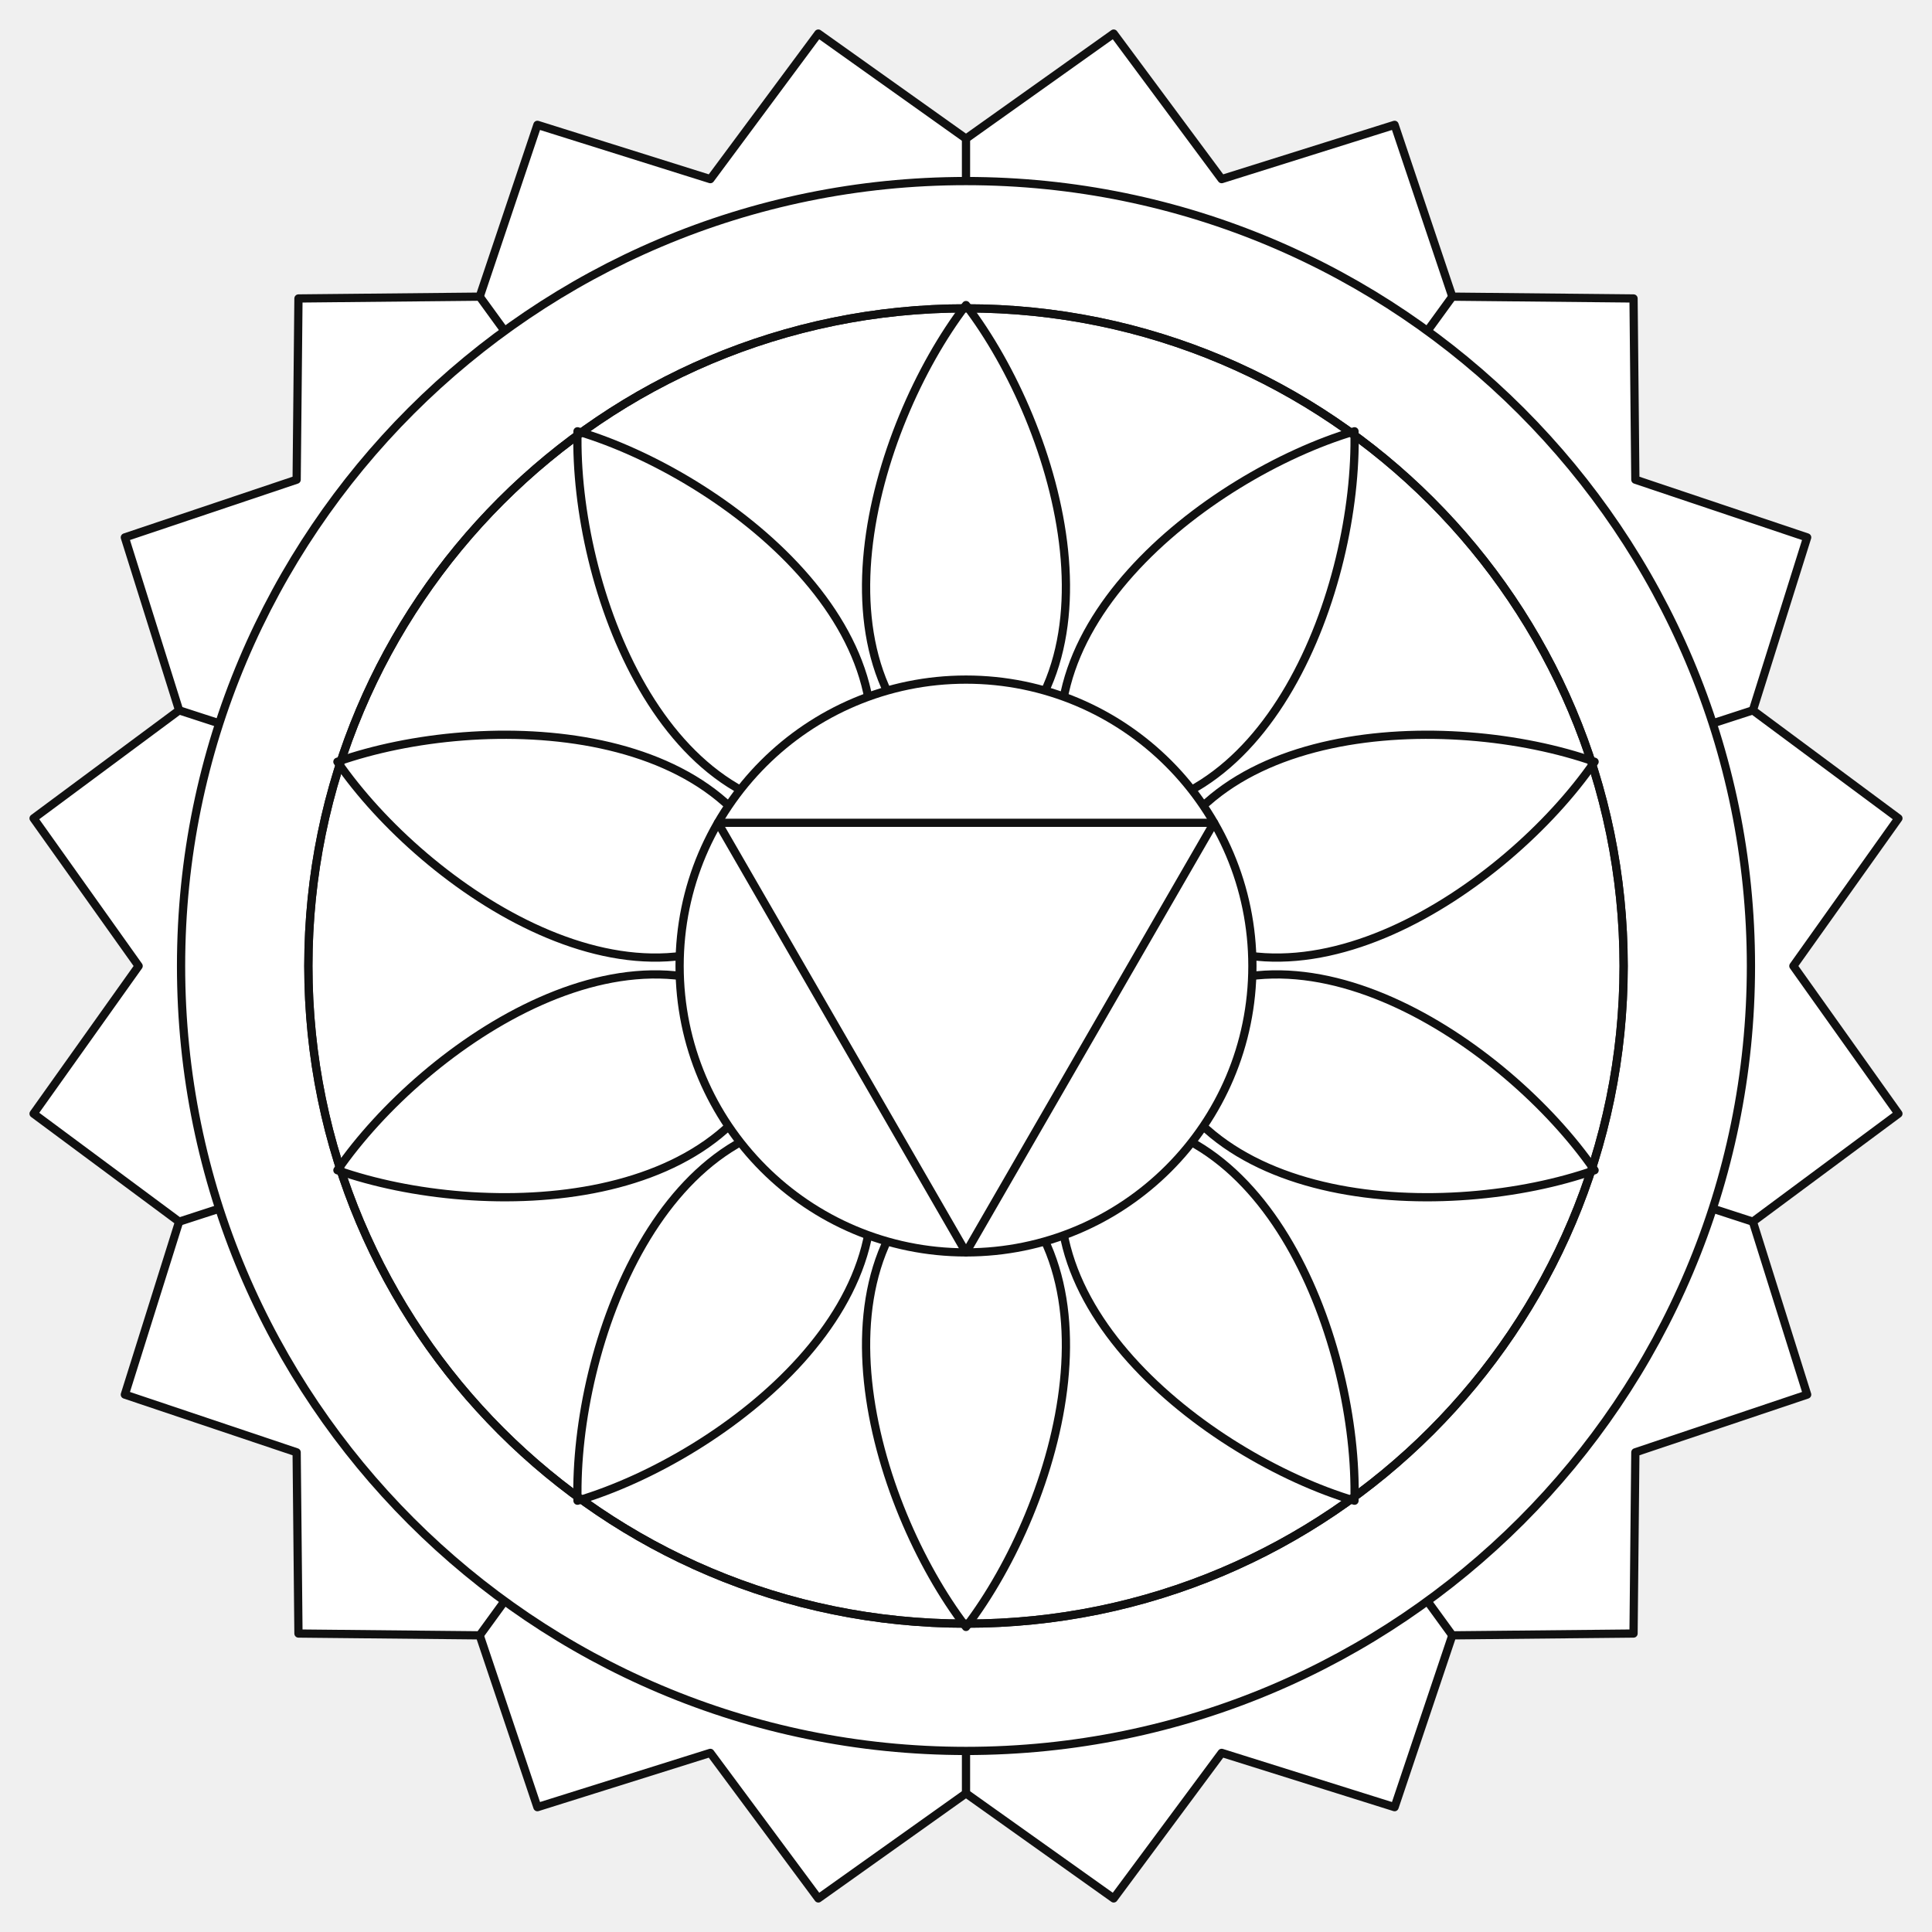
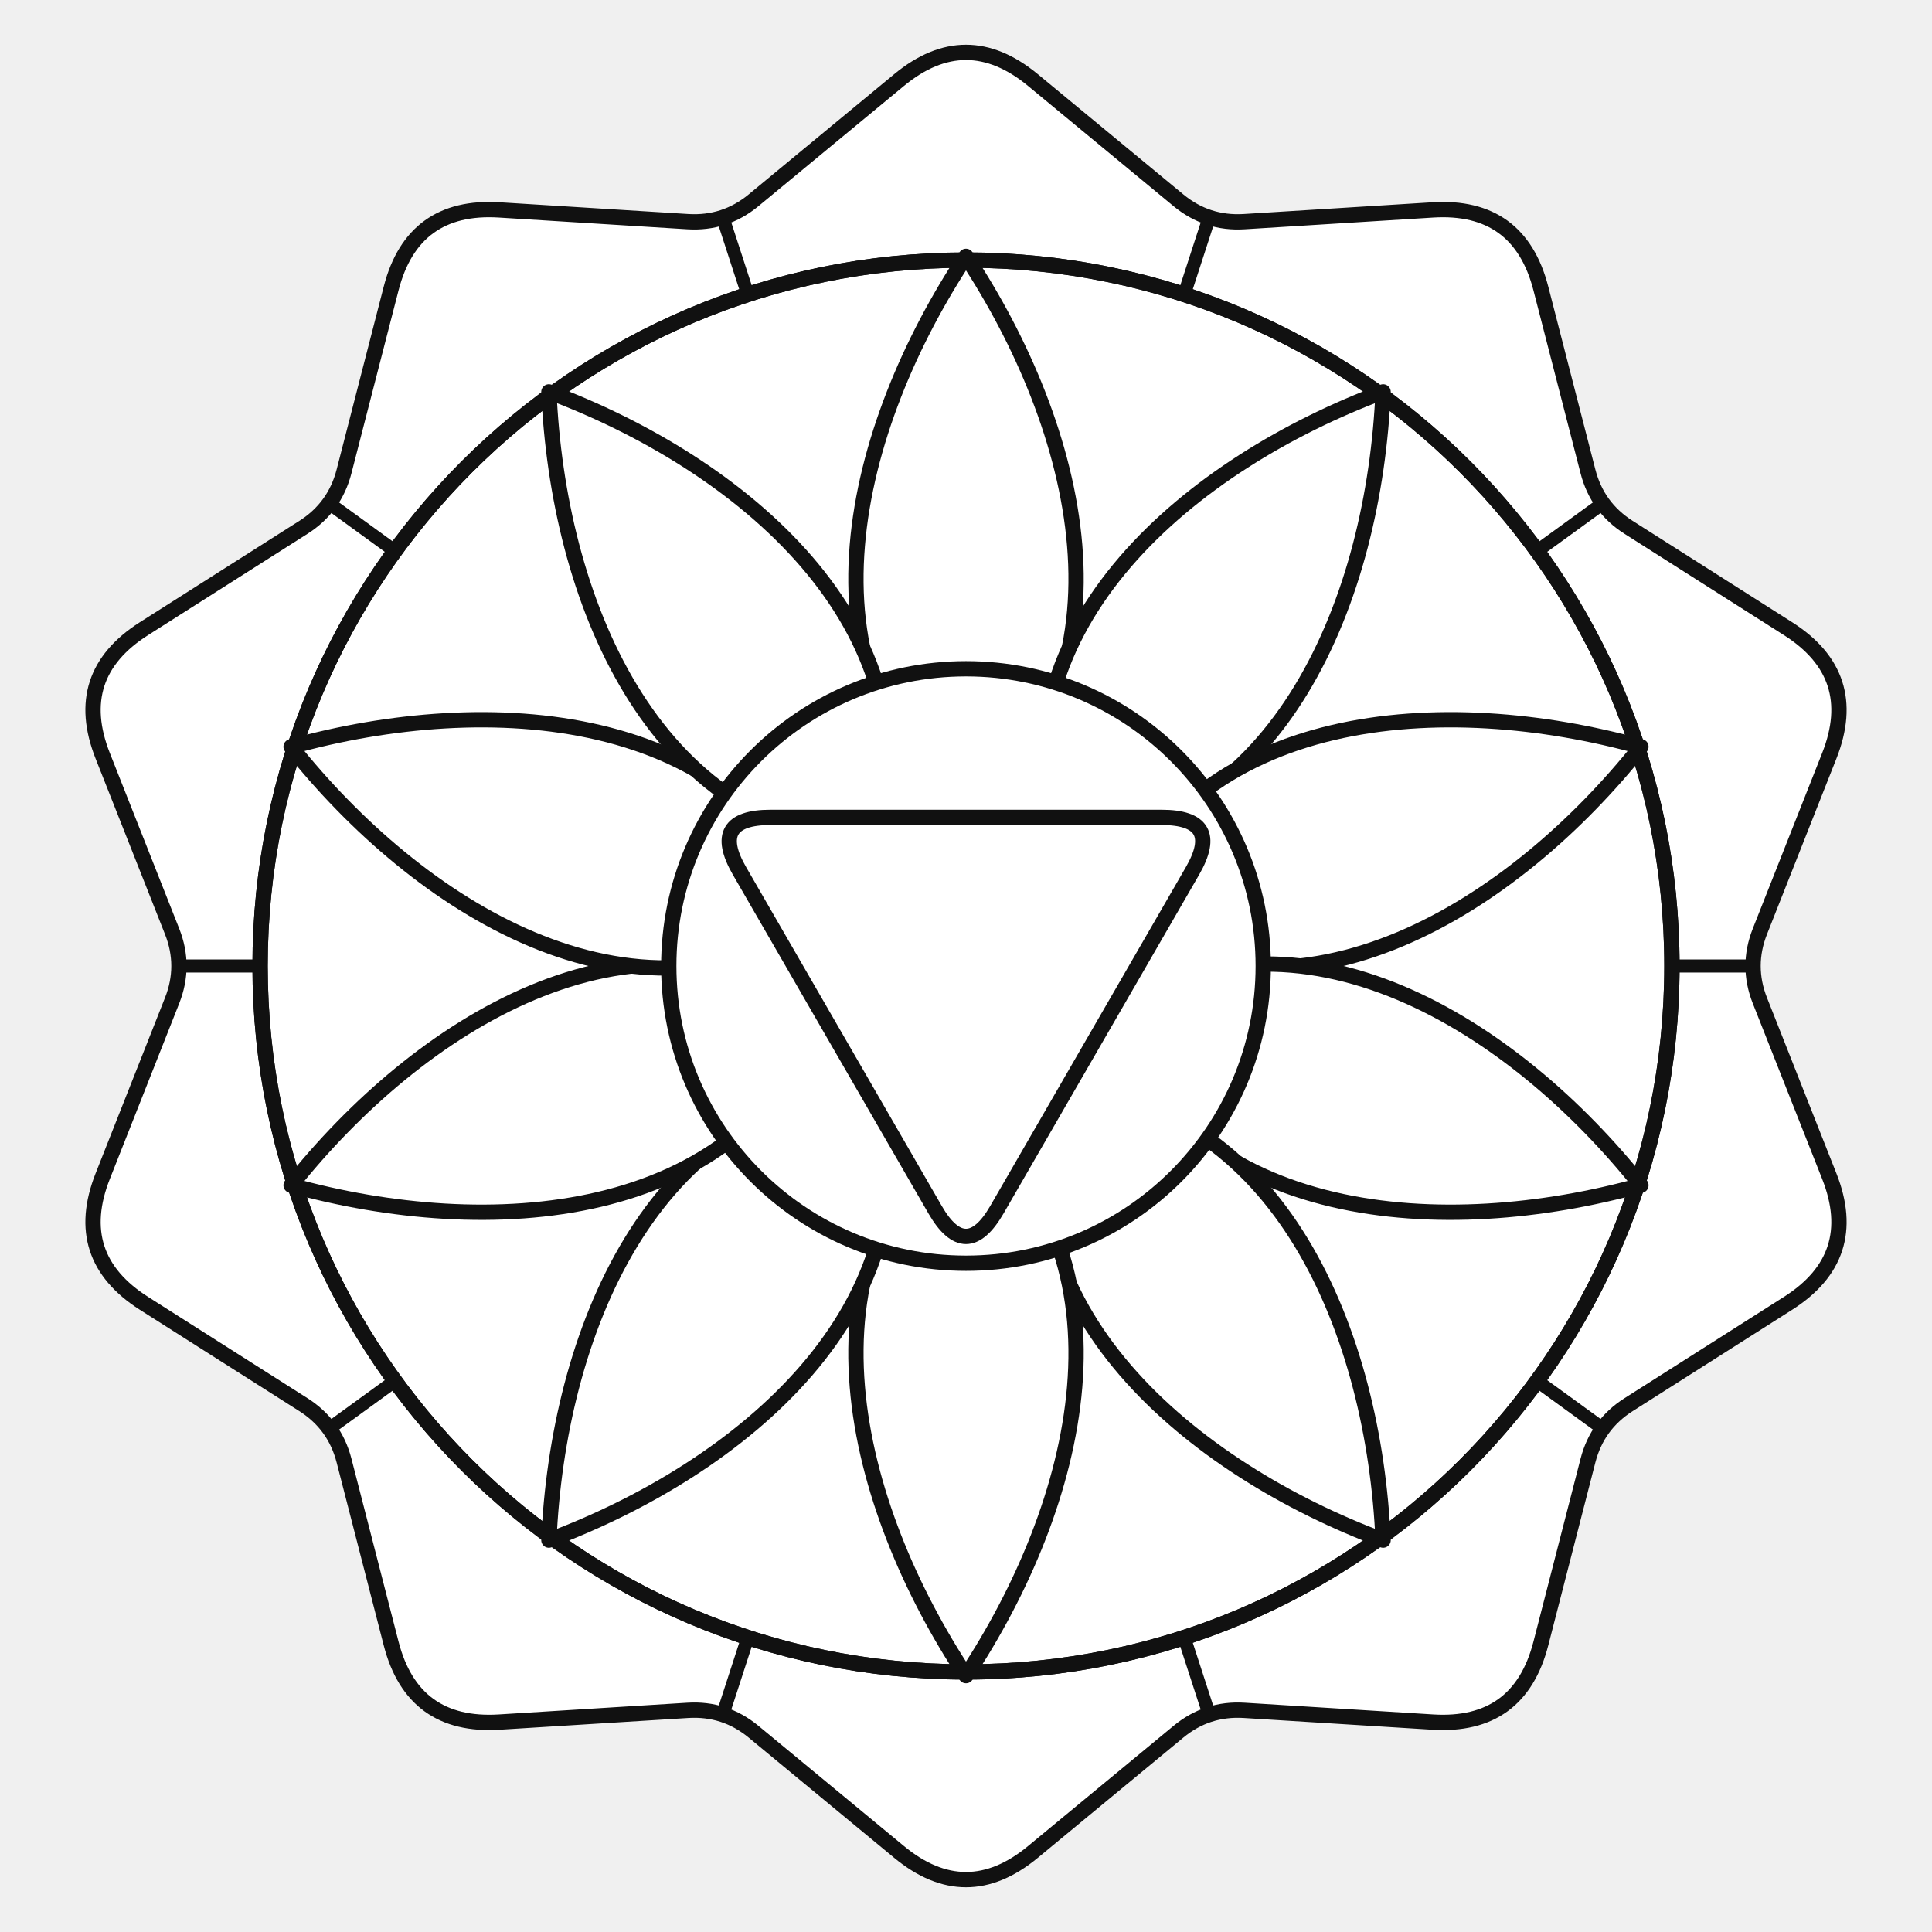
- <svg xmlns="http://www.w3.org/2000/svg" width="176mm" height="176mm" viewBox="-88 -88 176 176">
-   <polygon points="0,-75.371 13.453,-84.941 23.291,-71.682 39.043,-76.627 44.302,-60.976 60.811,-60.811 60.976,-44.302 76.627,-39.043 71.682,-23.291 84.941,-13.453 75.371,0 84.941,13.453 71.682,23.291 76.627,39.043 60.976,44.302 60.811,60.811 44.302,60.976 39.043,76.627 23.291,71.682 13.453,84.941 0,75.371 -13.453,84.941 -23.291,71.682 -39.043,76.627 -44.302,60.976 -60.811,60.811 -60.976,44.302 -76.627,39.043 -71.682,23.291 -84.941,13.453 -75.371,0 -84.941,-13.453 -71.682,-23.291 -76.627,-39.043 -60.976,-44.302 -60.811,-60.811 -44.302,-60.976 -39.043,-76.627 -23.291,-71.682 -13.453,-84.941" fill="#ffffff" stroke="#111111" stroke-width="0.75" stroke-linejoin="round" stroke-linecap="round" />
-   <path d="M0,-71.506 L0,-75.371" fill="none" stroke="#111111" stroke-width="0.75" stroke-linejoin="round" stroke-linecap="round" />
-   <path d="M42.03,-57.849 L44.302,-60.976" fill="none" stroke="#111111" stroke-width="0.75" stroke-linejoin="round" stroke-linecap="round" />
-   <path d="M68.006,-22.096 L71.682,-23.291" fill="none" stroke="#111111" stroke-width="0.75" stroke-linejoin="round" stroke-linecap="round" />
-   <path d="M68.006,22.096 L71.682,23.291" fill="none" stroke="#111111" stroke-width="0.75" stroke-linejoin="round" stroke-linecap="round" />
-   <path d="M42.03,57.849 L44.302,60.976" fill="none" stroke="#111111" stroke-width="0.75" stroke-linejoin="round" stroke-linecap="round" />
-   <path d="M0,71.506 L0,75.371" fill="none" stroke="#111111" stroke-width="0.75" stroke-linejoin="round" stroke-linecap="round" />
-   <path d="M-42.03,57.849 L-44.302,60.976" fill="none" stroke="#111111" stroke-width="0.75" stroke-linejoin="round" stroke-linecap="round" />
-   <path d="M-68.006,22.096 L-71.682,23.291" fill="none" stroke="#111111" stroke-width="0.75" stroke-linejoin="round" stroke-linecap="round" />
-   <path d="M-68.006,-22.096 L-71.682,-23.291" fill="none" stroke="#111111" stroke-width="0.75" stroke-linejoin="round" stroke-linecap="round" />
-   <path d="M-42.03,-57.849 L-44.302,-60.976" fill="none" stroke="#111111" stroke-width="0.75" stroke-linejoin="round" stroke-linecap="round" />
-   <circle cx="0" cy="0" r="71.506" fill="#ffffff" stroke="#111111" stroke-width="0.75" stroke-linejoin="round" stroke-linecap="round" />
-   <circle cx="0" cy="0" r="59.91" fill="#ffffff" stroke="#111111" stroke-width="0.75" stroke-linejoin="round" stroke-linecap="round" />
+ <svg xmlns="http://www.w3.org/2000/svg" width="156mm" height="156mm" viewBox="-78 -78 156 156">
+   <path d="M-22.462,-60.103 Q-19.468,-59.917 -17.155,-61.827 L-5.397,-71.542 Q0,-76 5.397,-71.542 L17.155,-61.827 Q19.468,-59.917 22.462,-60.103 L37.685,-61.05 Q44.672,-61.485 46.417,-54.706 L50.22,-39.936 Q50.968,-37.03 53.5,-35.421 L66.373,-27.24 Q72.28,-23.485 69.708,-16.975 L64.103,-2.79 Q63,0 64.103,2.79 L69.708,16.975 Q72.28,23.485 66.373,27.24 L53.5,35.421 Q50.968,37.03 50.22,39.936 L46.417,54.706 Q44.672,61.485 37.685,61.05 L22.462,60.103 Q19.468,59.917 17.155,61.827 L5.397,71.542 Q0,76 -5.397,71.542 L-17.155,61.827 Q-19.468,59.917 -22.462,60.103 L-37.685,61.05 Q-44.672,61.485 -46.417,54.706 L-50.22,39.936 Q-50.968,37.03 -53.5,35.421 L-66.373,27.24 Q-72.28,23.485 -69.708,16.975 L-64.103,2.79 Q-63,0 -64.103,-2.79 L-69.708,-16.975 Q-72.28,-23.485 -66.373,-27.24 L-53.5,-35.421 Q-50.968,-37.03 -50.22,-39.936 L-46.417,-54.706 Q-44.672,-61.485 -37.685,-61.05 Z" fill="#ffffff" stroke="#111111" stroke-width="1.235" stroke-linejoin="round" stroke-linecap="round" />
+   <path d="M17.614,-54.21 L19.468,-59.917" fill="none" stroke="#111111" stroke-width="1.058" stroke-linejoin="round" stroke-linecap="round" />
+   <path d="M46.114,-33.504 L50.968,-37.03" fill="none" stroke="#111111" stroke-width="1.058" stroke-linejoin="round" stroke-linecap="round" />
+   <path d="M57,0 L63,0" fill="none" stroke="#111111" stroke-width="1.058" stroke-linejoin="round" stroke-linecap="round" />
+   <path d="M46.114,33.504 L50.968,37.03" fill="none" stroke="#111111" stroke-width="1.058" stroke-linejoin="round" stroke-linecap="round" />
+   <path d="M17.614,54.21 L19.468,59.917" fill="none" stroke="#111111" stroke-width="1.058" stroke-linejoin="round" stroke-linecap="round" />
+   <path d="M-17.614,54.21 L-19.468,59.917" fill="none" stroke="#111111" stroke-width="1.058" stroke-linejoin="round" stroke-linecap="round" />
+   <path d="M-46.114,33.504 L-50.968,37.03" fill="none" stroke="#111111" stroke-width="1.058" stroke-linejoin="round" stroke-linecap="round" />
+   <path d="M-57,0 L-63,0" fill="none" stroke="#111111" stroke-width="1.058" stroke-linejoin="round" stroke-linecap="round" />
+   <path d="M-46.114,-33.504 L-50.968,-37.03" fill="none" stroke="#111111" stroke-width="1.058" stroke-linejoin="round" stroke-linecap="round" />
+   <path d="M-17.614,-54.21 L-19.468,-59.917" fill="none" stroke="#111111" stroke-width="1.058" stroke-linejoin="round" stroke-linecap="round" />
+   <circle cx="0" cy="0" r="57" fill="#ffffff" stroke="#111111" stroke-width="1.235" stroke-linejoin="round" stroke-linecap="round" />
  <g class="petalo">
-     <path d="M0,-17.393 C15.306,-25.957 8.503,-49.078 0,-60.21 C-8.503,-49.078 -15.306,-25.957 0,-17.393 Z" fill="#ffffff" stroke="#111111" stroke-width="0.75" stroke-linejoin="round" stroke-linecap="round" />
+     <path d="M0,-12 C14.4,-23.778 9,-43.71 0,-57.3 C-9,-43.71 -14.4,-23.778 0,-12 Z" fill="#ffffff" stroke="#111111" stroke-width="1.235" stroke-linejoin="round" stroke-linecap="round" />
  </g>
  <g class="petalo">
-     <path d="M10.224,-14.071 C27.64,-12.003 35.727,-34.707 35.391,-48.711 C21.968,-44.703 2.874,-29.996 10.224,-14.071 Z" fill="#ffffff" stroke="#111111" stroke-width="0.75" stroke-linejoin="round" stroke-linecap="round" />
+     <path d="M7.053,-9.708 C25.626,-10.773 32.973,-30.072 33.68,-46.357 C18.411,-40.652 2.327,-27.701 7.053,-9.708 Z" fill="#ffffff" stroke="#111111" stroke-width="1.235" stroke-linejoin="round" stroke-linecap="round" />
  </g>
  <g class="petalo">
-     <path d="M16.542,-5.375 C29.416,6.536 49.303,-7.079 57.263,-18.606 C44.048,-23.253 19.956,-22.578 16.542,-5.375 Z" fill="#ffffff" stroke="#111111" stroke-width="0.75" stroke-linejoin="round" stroke-linecap="round" />
+     <path d="M11.413,-3.708 C27.064,6.347 44.352,-4.948 54.496,-17.707 C38.79,-22.067 18.164,-21.043 11.413,-3.708 Z" fill="#ffffff" stroke="#111111" stroke-width="1.235" stroke-linejoin="round" stroke-linecap="round" />
  </g>
  <g class="petalo">
-     <path d="M16.542,5.375 C19.956,22.578 44.048,23.253 57.263,18.606 C49.303,7.079 29.416,-6.536 16.542,5.375 Z" fill="#ffffff" stroke="#111111" stroke-width="0.75" stroke-linejoin="round" stroke-linecap="round" />
+     <path d="M11.413,3.708 C18.164,21.043 38.79,22.067 54.496,17.707 C44.352,4.948 27.064,-6.347 11.413,3.708 Z" fill="#ffffff" stroke="#111111" stroke-width="1.235" stroke-linejoin="round" stroke-linecap="round" />
  </g>
  <g class="petalo">
-     <path d="M10.224,14.071 C2.874,29.996 21.968,44.703 35.391,48.711 C35.727,34.707 27.64,12.003 10.224,14.071 Z" fill="#ffffff" stroke="#111111" stroke-width="0.75" stroke-linejoin="round" stroke-linecap="round" />
+     <path d="M7.053,9.708 C2.327,27.701 18.411,40.652 33.68,46.357 C32.973,30.072 25.626,10.773 7.053,9.708 Z" fill="#ffffff" stroke="#111111" stroke-width="1.235" stroke-linejoin="round" stroke-linecap="round" />
  </g>
  <g class="petalo">
-     <path d="M0,17.393 C-15.306,25.957 -8.503,49.078 0,60.21 C8.503,49.078 15.306,25.957 0,17.393 Z" fill="#ffffff" stroke="#111111" stroke-width="0.75" stroke-linejoin="round" stroke-linecap="round" />
+     <path d="M0,12 C-14.4,23.778 -9,43.71 0,57.3 C9,43.71 14.4,23.778 0,12 Z" fill="#ffffff" stroke="#111111" stroke-width="1.235" stroke-linejoin="round" stroke-linecap="round" />
  </g>
  <g class="petalo">
-     <path d="M-10.224,14.071 C-27.64,12.003 -35.727,34.707 -35.391,48.711 C-21.968,44.703 -2.874,29.996 -10.224,14.071 Z" fill="#ffffff" stroke="#111111" stroke-width="0.75" stroke-linejoin="round" stroke-linecap="round" />
+     <path d="M-7.053,9.708 C-25.626,10.773 -32.973,30.072 -33.68,46.357 C-18.411,40.652 -2.327,27.701 -7.053,9.708 Z" fill="#ffffff" stroke="#111111" stroke-width="1.235" stroke-linejoin="round" stroke-linecap="round" />
  </g>
  <g class="petalo">
-     <path d="M-16.542,5.375 C-29.416,-6.536 -49.303,7.079 -57.263,18.606 C-44.048,23.253 -19.956,22.578 -16.542,5.375 Z" fill="#ffffff" stroke="#111111" stroke-width="0.75" stroke-linejoin="round" stroke-linecap="round" />
+     <path d="M-11.413,3.708 C-27.064,-6.347 -44.352,4.948 -54.496,17.707 C-38.79,22.067 -18.164,21.043 -11.413,3.708 Z" fill="#ffffff" stroke="#111111" stroke-width="1.235" stroke-linejoin="round" stroke-linecap="round" />
  </g>
  <g class="petalo">
-     <path d="M-16.542,-5.375 C-19.956,-22.578 -44.048,-23.253 -57.263,-18.606 C-49.303,-7.079 -29.416,6.536 -16.542,-5.375 Z" fill="#ffffff" stroke="#111111" stroke-width="0.75" stroke-linejoin="round" stroke-linecap="round" />
+     <path d="M-11.413,-3.708 C-18.164,-21.043 -38.79,-22.067 -54.496,-17.707 C-44.352,-4.948 -27.064,6.347 -11.413,-3.708 Z" fill="#ffffff" stroke="#111111" stroke-width="1.235" stroke-linejoin="round" stroke-linecap="round" />
  </g>
  <g class="petalo">
-     <path d="M-10.224,-14.071 C-2.874,-29.996 -21.968,-44.703 -35.391,-48.711 C-35.727,-34.707 -27.64,-12.003 -10.224,-14.071 Z" fill="#ffffff" stroke="#111111" stroke-width="0.75" stroke-linejoin="round" stroke-linecap="round" />
+     <path d="M-7.053,-9.708 C-2.327,-27.701 -18.411,-40.652 -33.68,-46.357 C-32.973,-30.072 -25.626,-10.773 -7.053,-9.708 Z" fill="#ffffff" stroke="#111111" stroke-width="1.235" stroke-linejoin="round" stroke-linecap="round" />
  </g>
-   <circle cx="0" cy="0" r="59.91" fill="none" stroke="#111111" stroke-width="0.75" stroke-linejoin="round" stroke-linecap="round" />
-   <circle cx="0" cy="0" r="26.09" fill="#ffffff" stroke="#111111" stroke-width="0.75" stroke-linejoin="round" stroke-linecap="round" />
-   <polygon points="0,26.09 -22.595,-13.045 22.595,-13.045" fill="#ffffff" stroke="#111111" stroke-width="0.75" stroke-linejoin="round" stroke-linecap="round" />
+   <circle cx="0" cy="0" r="57" fill="none" stroke="#111111" stroke-width="1.235" stroke-linejoin="round" stroke-linecap="round" />
+   <circle cx="0" cy="0" r="24" fill="#ffffff" stroke="#111111" stroke-width="1.235" stroke-linejoin="round" stroke-linecap="round" />
+   <path d="M2.5,19.67 Q0,24 -2.5,19.67 L-18.285,-7.67 Q-20.785,-12 -15.785,-12 L15.785,-12 Q20.785,-12 18.285,-7.67 Z" fill="#ffffff" stroke="#111111" stroke-width="1.235" stroke-linejoin="round" stroke-linecap="round" />
</svg>
